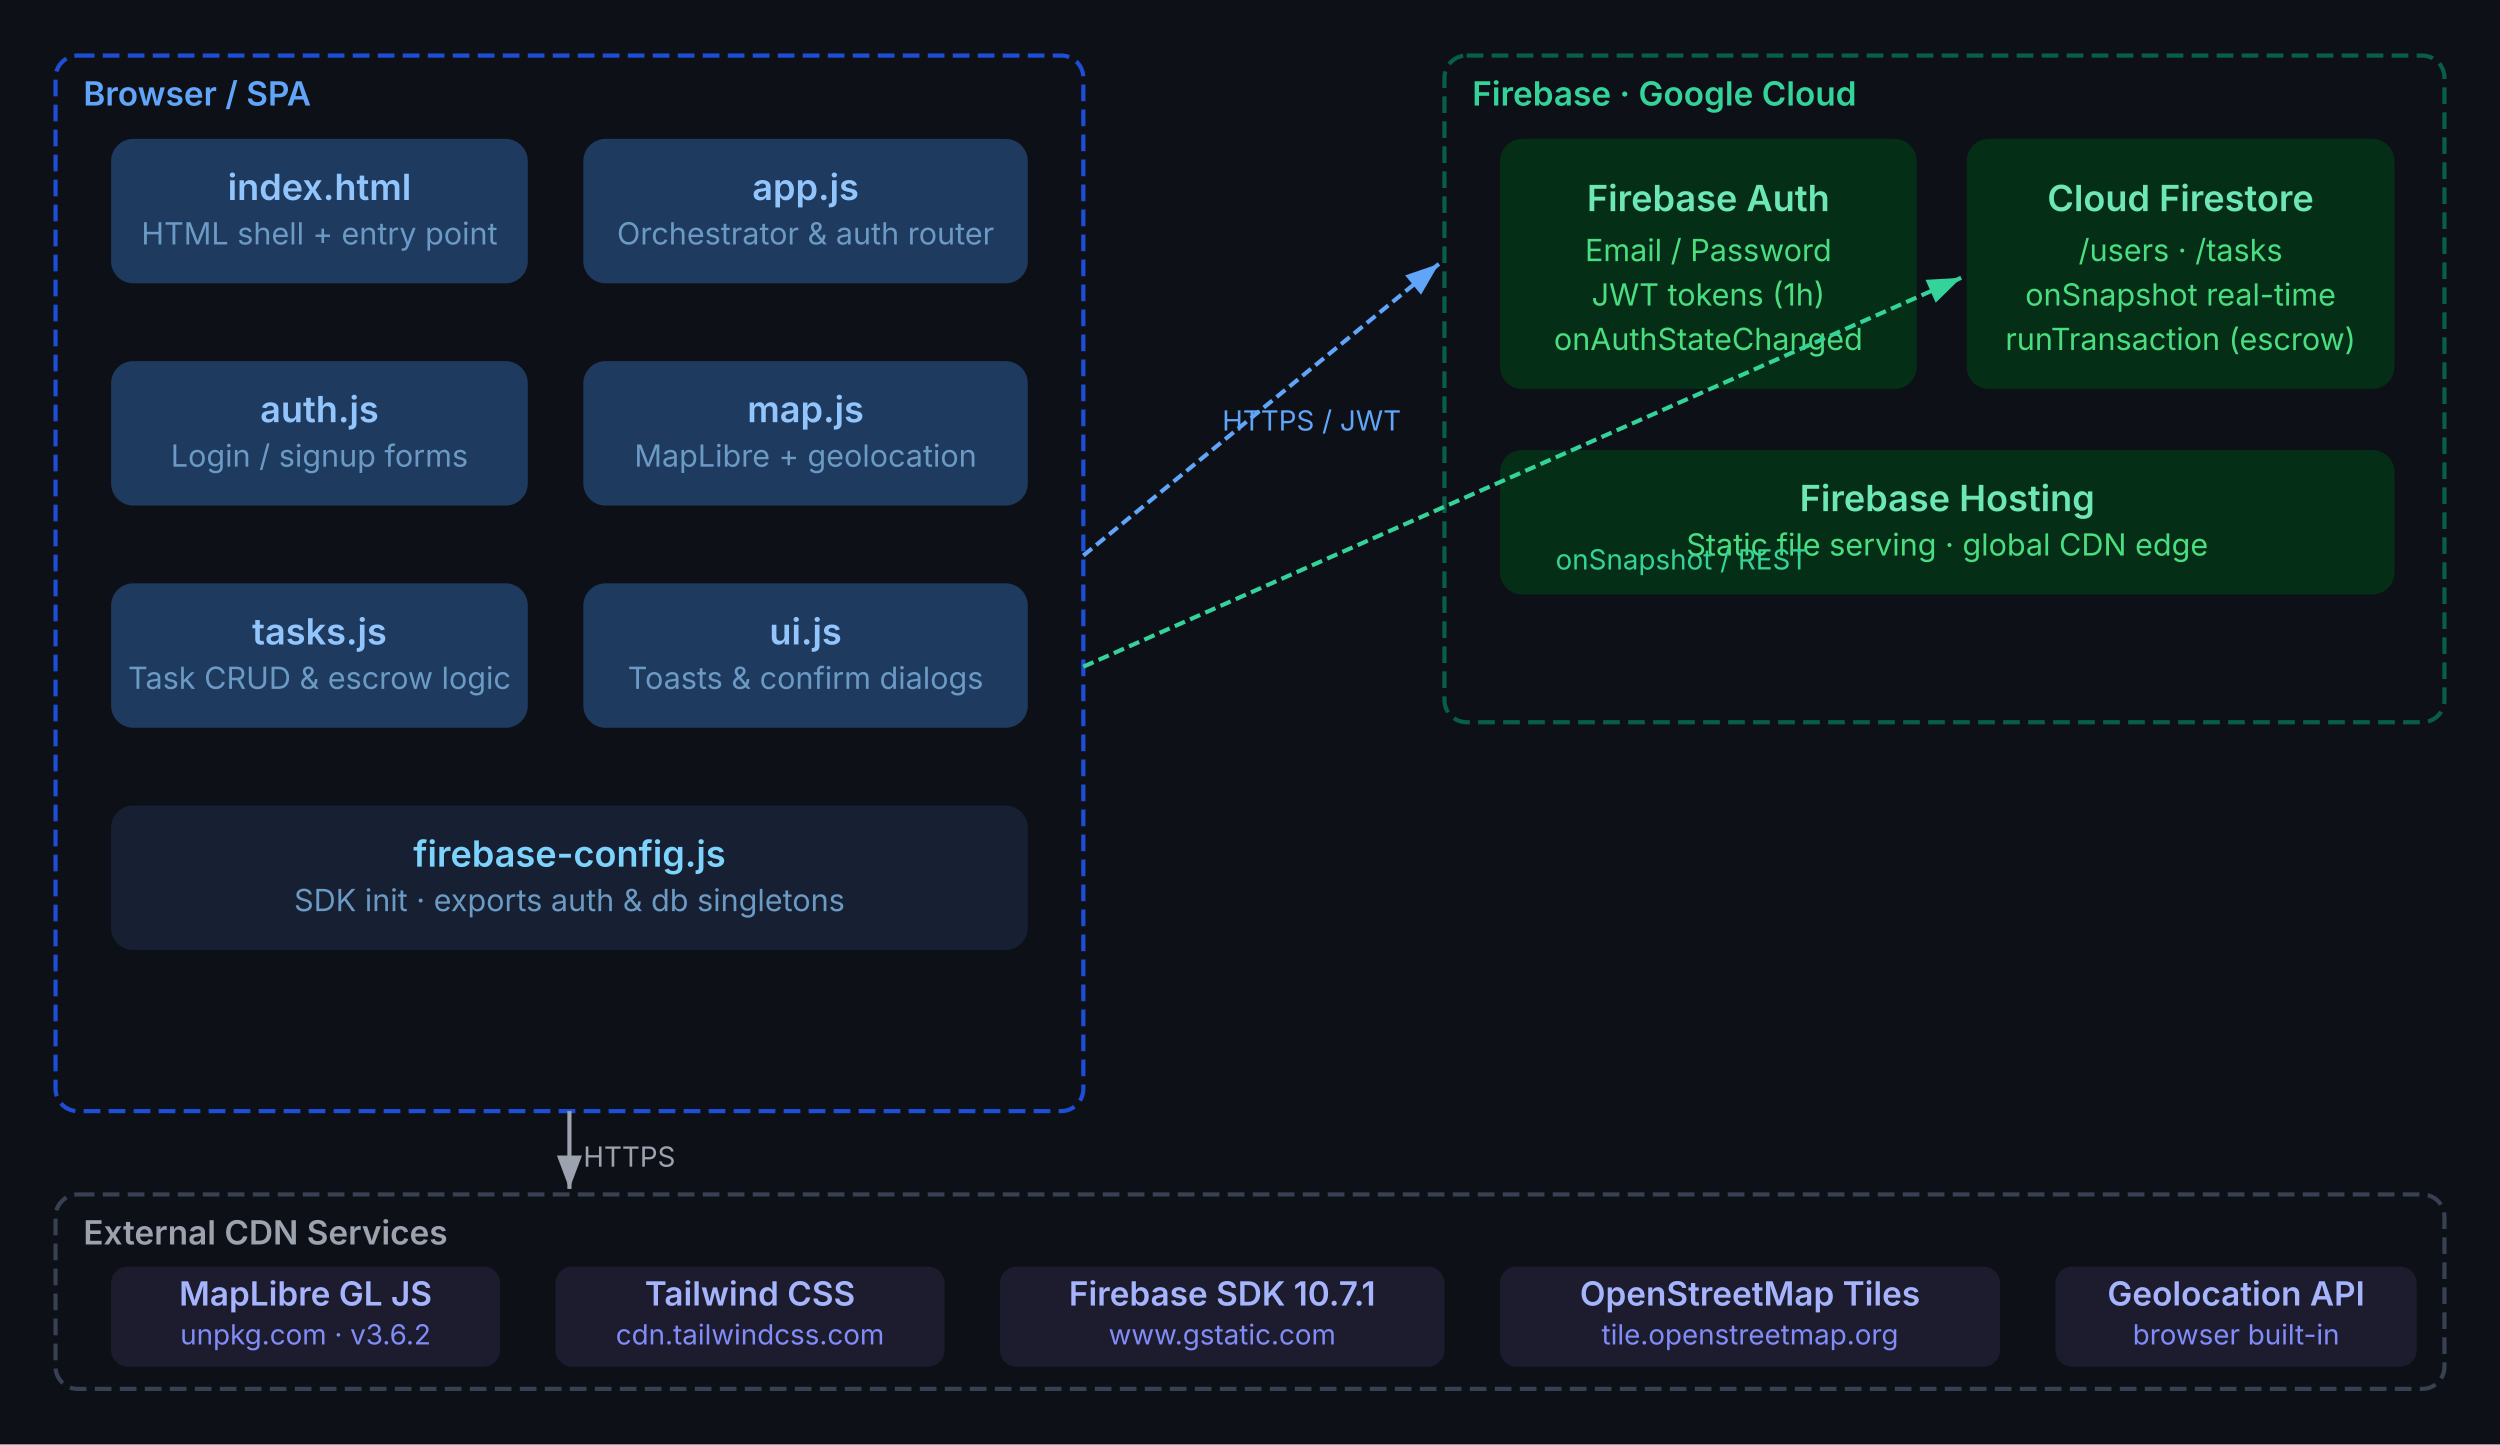
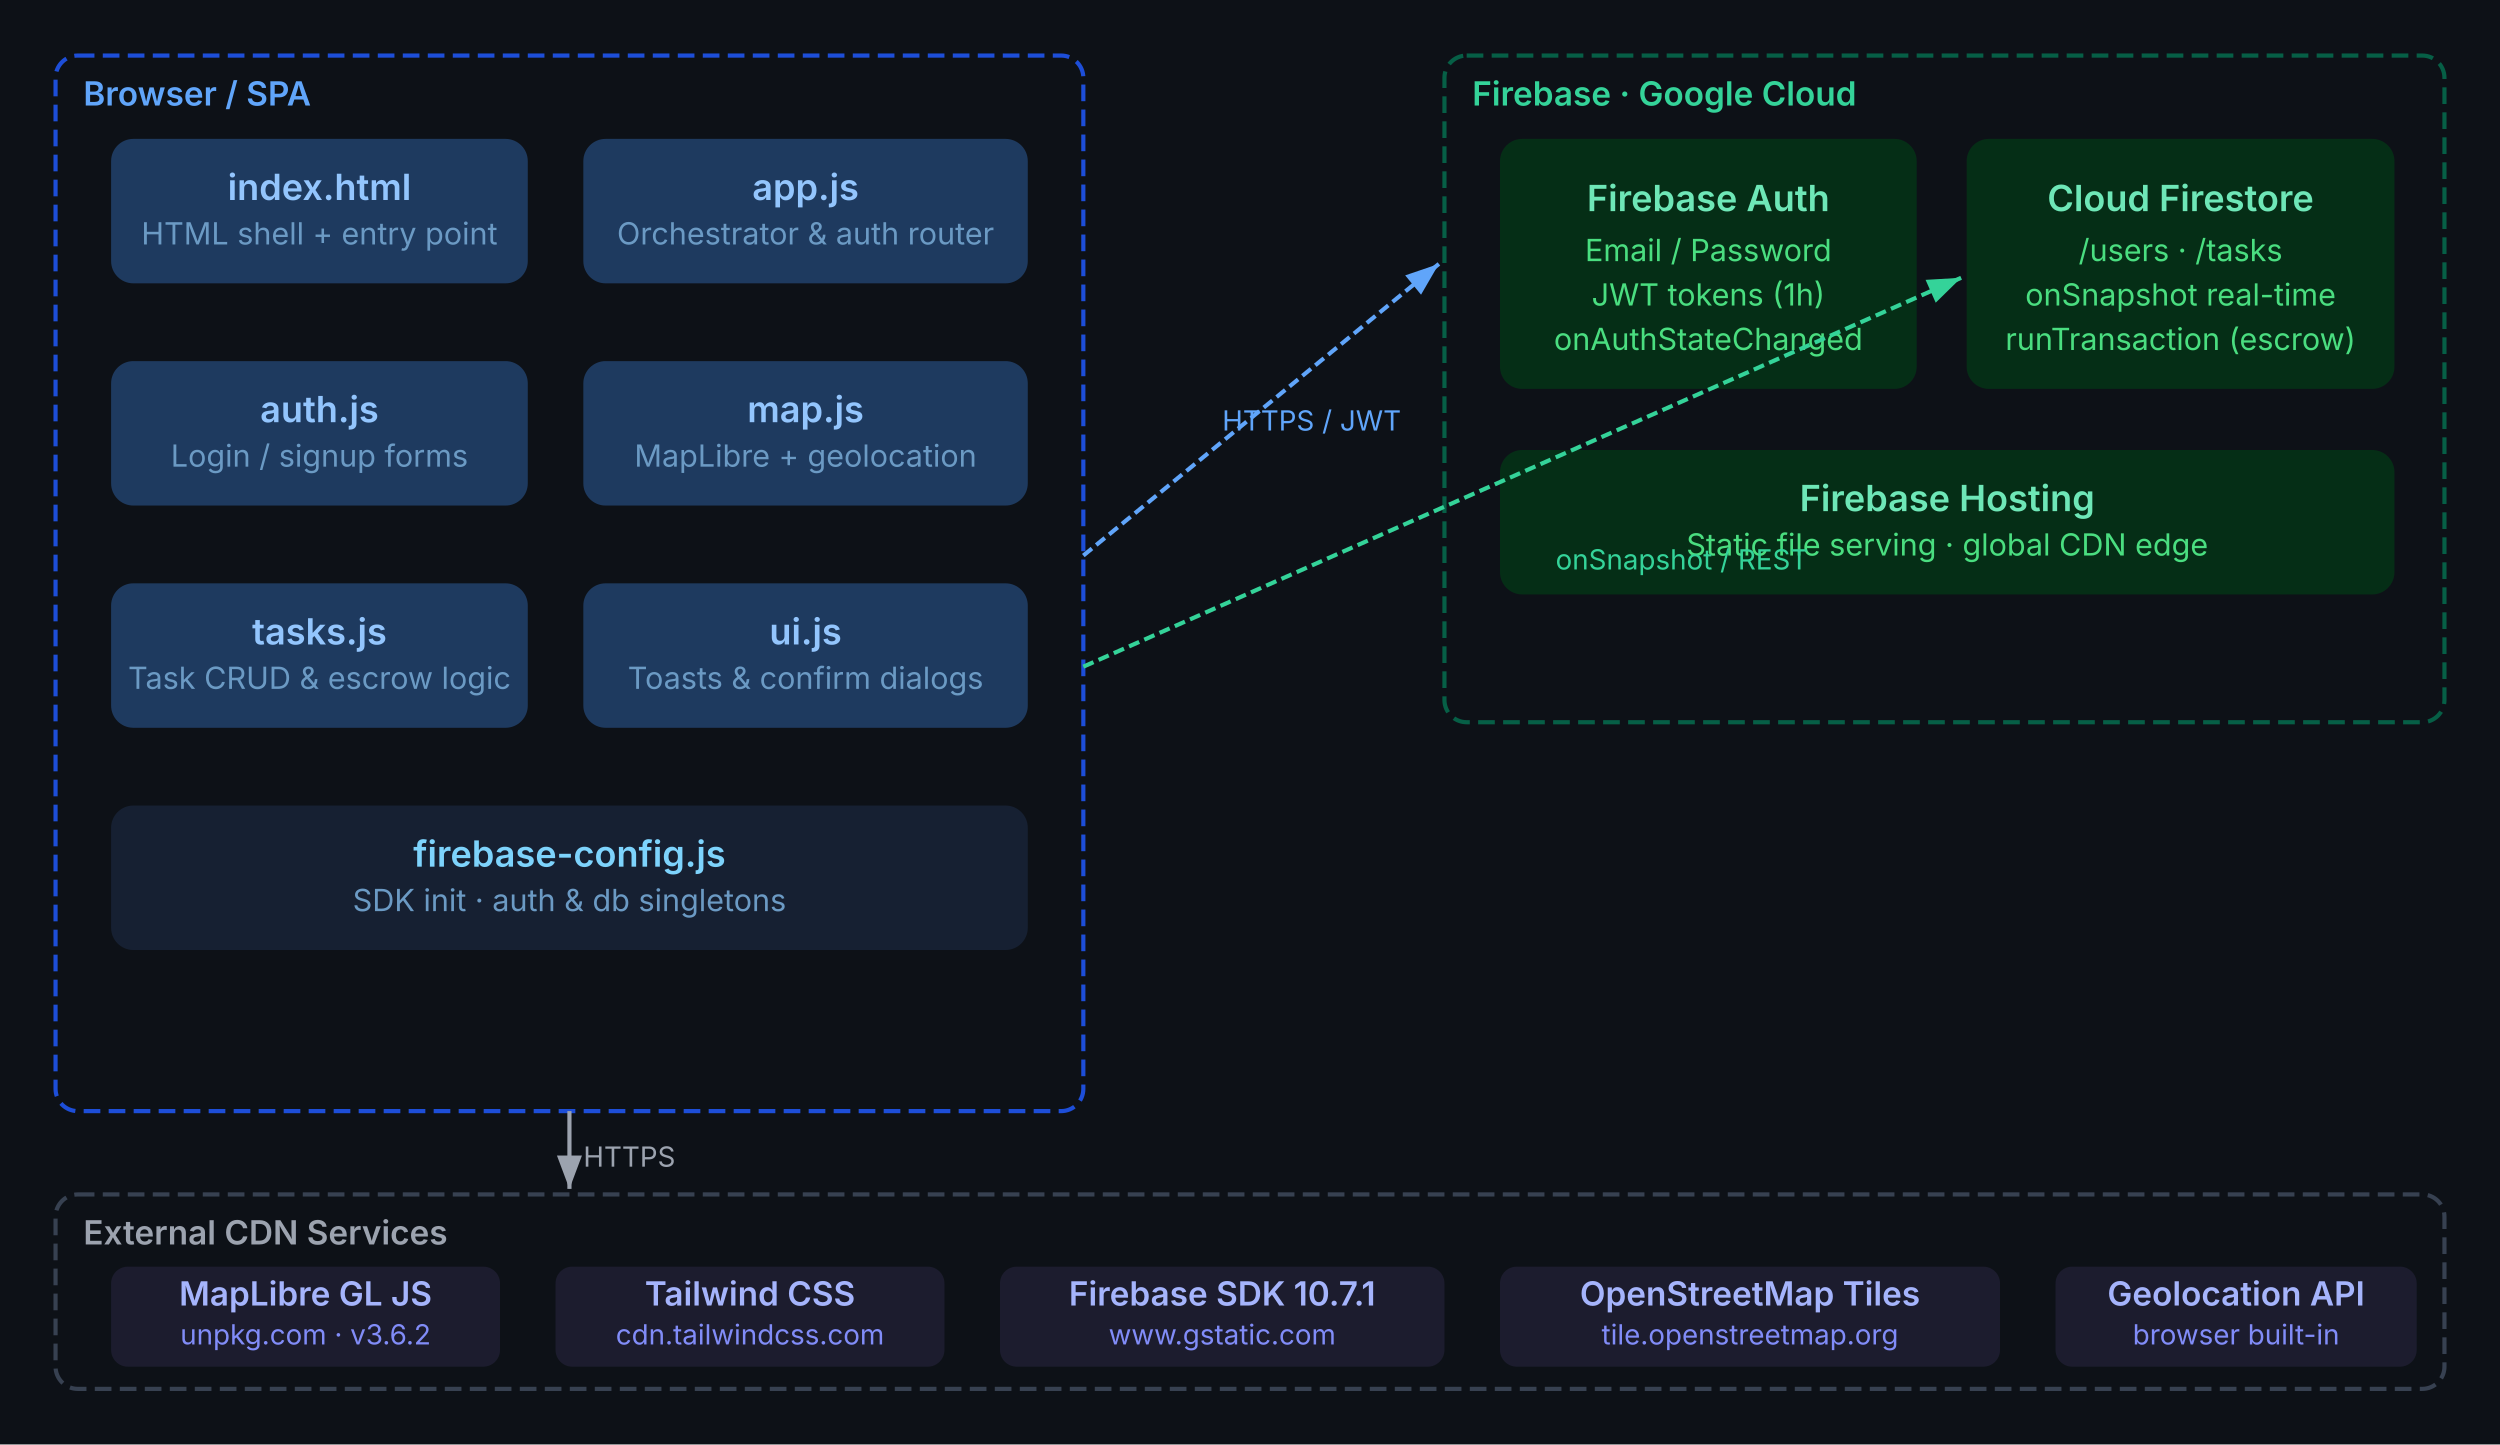
<svg xmlns="http://www.w3.org/2000/svg" viewBox="0 0 900 520" width="100%" role="img" aria-label="SideQuest system architecture diagram">
  <defs>
    <marker id="arrow" markerWidth="8" markerHeight="6" refX="8" refY="3" orient="auto">
      <polygon points="0 0, 8 3, 0 6" fill="#6B7280" />
    </marker>
    <marker id="arrow-blue" markerWidth="8" markerHeight="6" refX="8" refY="3" orient="auto">
      <polygon points="0 0, 8 3, 0 6" fill="#60A5FA" />
    </marker>
    <marker id="arrow-green" markerWidth="8" markerHeight="6" refX="8" refY="3" orient="auto">
      <polygon points="0 0, 8 3, 0 6" fill="#34D399" />
    </marker>
    <marker id="arrow-gray" markerWidth="8" markerHeight="6" refX="8" refY="3" orient="auto">
      <polygon points="0 0, 8 3, 0 6" fill="#9CA3AF" />
    </marker>
  </defs>
  <rect width="900" height="520" fill="#0d1117" />
  <rect x="20" y="20" width="370" height="380" rx="8" fill="none" stroke="#1D4ED8" stroke-width="1.5" stroke-dasharray="6 3" />
  <text x="30" y="38" font-family="system-ui, -apple-system, monospace" font-size="12" font-weight="600" fill="#60A5FA">Browser / SPA</text>
  <rect x="40" y="50" width="150" height="52" rx="8" fill="#1E3A5F" />
  <text x="115" y="72" text-anchor="middle" font-family="system-ui, -apple-system, monospace" font-size="13" font-weight="600" fill="#93C5FD">index.html</text>
  <text x="115" y="88" text-anchor="middle" font-family="system-ui, -apple-system, monospace" font-size="11" fill="#6B9AC4">HTML shell + entry point</text>
  <rect x="210" y="50" width="160" height="52" rx="8" fill="#1E3A5F" />
  <text x="290" y="72" text-anchor="middle" font-family="system-ui, -apple-system, monospace" font-size="13" font-weight="600" fill="#93C5FD">app.js</text>
  <text x="290" y="88" text-anchor="middle" font-family="system-ui, -apple-system, monospace" font-size="11" fill="#6B9AC4">Orchestrator &amp; auth router</text>
  <rect x="40" y="130" width="150" height="52" rx="8" fill="#1E3A5F" />
  <text x="115" y="152" text-anchor="middle" font-family="system-ui, -apple-system, monospace" font-size="13" font-weight="600" fill="#93C5FD">auth.js</text>
  <text x="115" y="168" text-anchor="middle" font-family="system-ui, -apple-system, monospace" font-size="11" fill="#6B9AC4">Login / signup forms</text>
  <rect x="210" y="130" width="160" height="52" rx="8" fill="#1E3A5F" />
  <text x="290" y="152" text-anchor="middle" font-family="system-ui, -apple-system, monospace" font-size="13" font-weight="600" fill="#93C5FD">map.js</text>
  <text x="290" y="168" text-anchor="middle" font-family="system-ui, -apple-system, monospace" font-size="11" fill="#6B9AC4">MapLibre + geolocation</text>
  <rect x="40" y="210" width="150" height="52" rx="8" fill="#1E3A5F" />
  <text x="115" y="232" text-anchor="middle" font-family="system-ui, -apple-system, monospace" font-size="13" font-weight="600" fill="#93C5FD">tasks.js</text>
  <text x="115" y="248" text-anchor="middle" font-family="system-ui, -apple-system, monospace" font-size="11" fill="#6B9AC4">Task CRUD &amp; escrow logic</text>
  <rect x="210" y="210" width="160" height="52" rx="8" fill="#1E3A5F" />
  <text x="290" y="232" text-anchor="middle" font-family="system-ui, -apple-system, monospace" font-size="13" font-weight="600" fill="#93C5FD">ui.js</text>
  <text x="290" y="248" text-anchor="middle" font-family="system-ui, -apple-system, monospace" font-size="11" fill="#6B9AC4">Toasts &amp; confirm dialogs</text>
  <rect x="40" y="290" width="330" height="52" rx="8" fill="#162032" />
  <text x="205" y="312" text-anchor="middle" font-family="system-ui, -apple-system, monospace" font-size="13" font-weight="600" fill="#7DD3FC">firebase-config.js</text>
-   <text x="205" y="328" text-anchor="middle" font-family="system-ui, -apple-system, monospace" font-size="11" fill="#6B9AC4">SDK init · exports auth &amp; db singletons</text>
+   <text x="205" y="328" text-anchor="middle" font-family="system-ui, -apple-system, monospace" font-size="11" fill="#6B9AC4">SDK init · auth &amp; db singletons</text>
  <rect x="520" y="20" width="360" height="240" rx="8" fill="none" stroke="#065F46" stroke-width="1.5" stroke-dasharray="6 3" />
  <text x="530" y="38" font-family="system-ui, -apple-system, monospace" font-size="12" font-weight="600" fill="#34D399">Firebase · Google Cloud</text>
  <rect x="540" y="50" width="150" height="90" rx="8" fill="#052e16" />
  <text x="615" y="76" text-anchor="middle" font-family="system-ui, -apple-system, monospace" font-size="13" font-weight="600" fill="#6EE7B7">Firebase Auth</text>
  <text x="615" y="94" text-anchor="middle" font-family="system-ui, -apple-system, monospace" font-size="11" fill="#4ADE80">Email / Password</text>
  <text x="615" y="110" text-anchor="middle" font-family="system-ui, -apple-system, monospace" font-size="11" fill="#4ADE80">JWT tokens (1h)</text>
  <text x="615" y="126" text-anchor="middle" font-family="system-ui, -apple-system, monospace" font-size="11" fill="#4ADE80">onAuthStateChanged</text>
  <rect x="708" y="50" width="154" height="90" rx="8" fill="#052e16" />
  <text x="785" y="76" text-anchor="middle" font-family="system-ui, -apple-system, monospace" font-size="13" font-weight="600" fill="#6EE7B7">Cloud Firestore</text>
  <text x="785" y="94" text-anchor="middle" font-family="system-ui, -apple-system, monospace" font-size="11" fill="#4ADE80">/users · /tasks</text>
  <text x="785" y="110" text-anchor="middle" font-family="system-ui, -apple-system, monospace" font-size="11" fill="#4ADE80">onSnapshot real-time</text>
  <text x="785" y="126" text-anchor="middle" font-family="system-ui, -apple-system, monospace" font-size="11" fill="#4ADE80">runTransaction (escrow)</text>
  <rect x="540" y="162" width="322" height="52" rx="8" fill="#052e16" />
  <text x="701" y="184" text-anchor="middle" font-family="system-ui, -apple-system, monospace" font-size="13" font-weight="600" fill="#6EE7B7">Firebase Hosting</text>
  <text x="701" y="200" text-anchor="middle" font-family="system-ui, -apple-system, monospace" font-size="11" fill="#4ADE80">Static file serving · global CDN edge</text>
  <rect x="20" y="430" width="860" height="70" rx="8" fill="none" stroke="#374151" stroke-width="1.5" stroke-dasharray="6 3" />
  <text x="30" y="448" font-family="system-ui, -apple-system, monospace" font-size="12" font-weight="600" fill="#9CA3AF">External CDN Services</text>
  <rect x="40" y="456" width="140" height="36" rx="6" fill="#1C1C2E" />
  <text x="110" y="470" text-anchor="middle" font-family="system-ui, -apple-system, monospace" font-size="12" font-weight="600" fill="#A5B4FC">MapLibre GL JS</text>
  <text x="110" y="484" text-anchor="middle" font-family="system-ui, -apple-system, monospace" font-size="10" fill="#818CF8">unpkg.com · v3.6.2</text>
  <rect x="200" y="456" width="140" height="36" rx="6" fill="#1C1C2E" />
  <text x="270" y="470" text-anchor="middle" font-family="system-ui, -apple-system, monospace" font-size="12" font-weight="600" fill="#A5B4FC">Tailwind CSS</text>
  <text x="270" y="484" text-anchor="middle" font-family="system-ui, -apple-system, monospace" font-size="10" fill="#818CF8">cdn.tailwindcss.com</text>
  <rect x="360" y="456" width="160" height="36" rx="6" fill="#1C1C2E" />
  <text x="440" y="470" text-anchor="middle" font-family="system-ui, -apple-system, monospace" font-size="12" font-weight="600" fill="#A5B4FC">Firebase SDK 10.7.1</text>
  <text x="440" y="484" text-anchor="middle" font-family="system-ui, -apple-system, monospace" font-size="10" fill="#818CF8">www.gstatic.com</text>
  <rect x="540" y="456" width="180" height="36" rx="6" fill="#1C1C2E" />
  <text x="630" y="470" text-anchor="middle" font-family="system-ui, -apple-system, monospace" font-size="12" font-weight="600" fill="#A5B4FC">OpenStreetMap Tiles</text>
  <text x="630" y="484" text-anchor="middle" font-family="system-ui, -apple-system, monospace" font-size="10" fill="#818CF8">tile.openstreetmap.org</text>
  <rect x="740" y="456" width="130" height="36" rx="6" fill="#1C1C2E" />
  <text x="805" y="470" text-anchor="middle" font-family="system-ui, -apple-system, monospace" font-size="12" font-weight="600" fill="#A5B4FC">Geolocation API</text>
  <text x="805" y="484" text-anchor="middle" font-family="system-ui, -apple-system, monospace" font-size="10" fill="#818CF8">browser built-in</text>
  <line x1="390" y1="200" x2="518" y2="95" stroke="#60A5FA" stroke-width="1.5" stroke-dasharray="4 2" marker-end="url(#arrow-blue)" />
  <text x="440" y="155" font-family="system-ui, -apple-system, monospace" font-size="10" fill="#60A5FA">HTTPS / JWT</text>
  <line x1="390" y1="240" x2="706" y2="100" stroke="#34D399" stroke-width="1.5" stroke-dasharray="4 2" marker-end="url(#arrow-green)" />
  <text x="560" y="205" font-family="system-ui, -apple-system, monospace" font-size="10" fill="#34D399">onSnapshot / REST</text>
  <line x1="205" y1="400" x2="205" y2="428" stroke="#9CA3AF" stroke-width="1.5" marker-end="url(#arrow-gray)" />
  <text x="210" y="420" font-family="system-ui, -apple-system, monospace" font-size="10" fill="#9CA3AF">HTTPS</text>
</svg>
